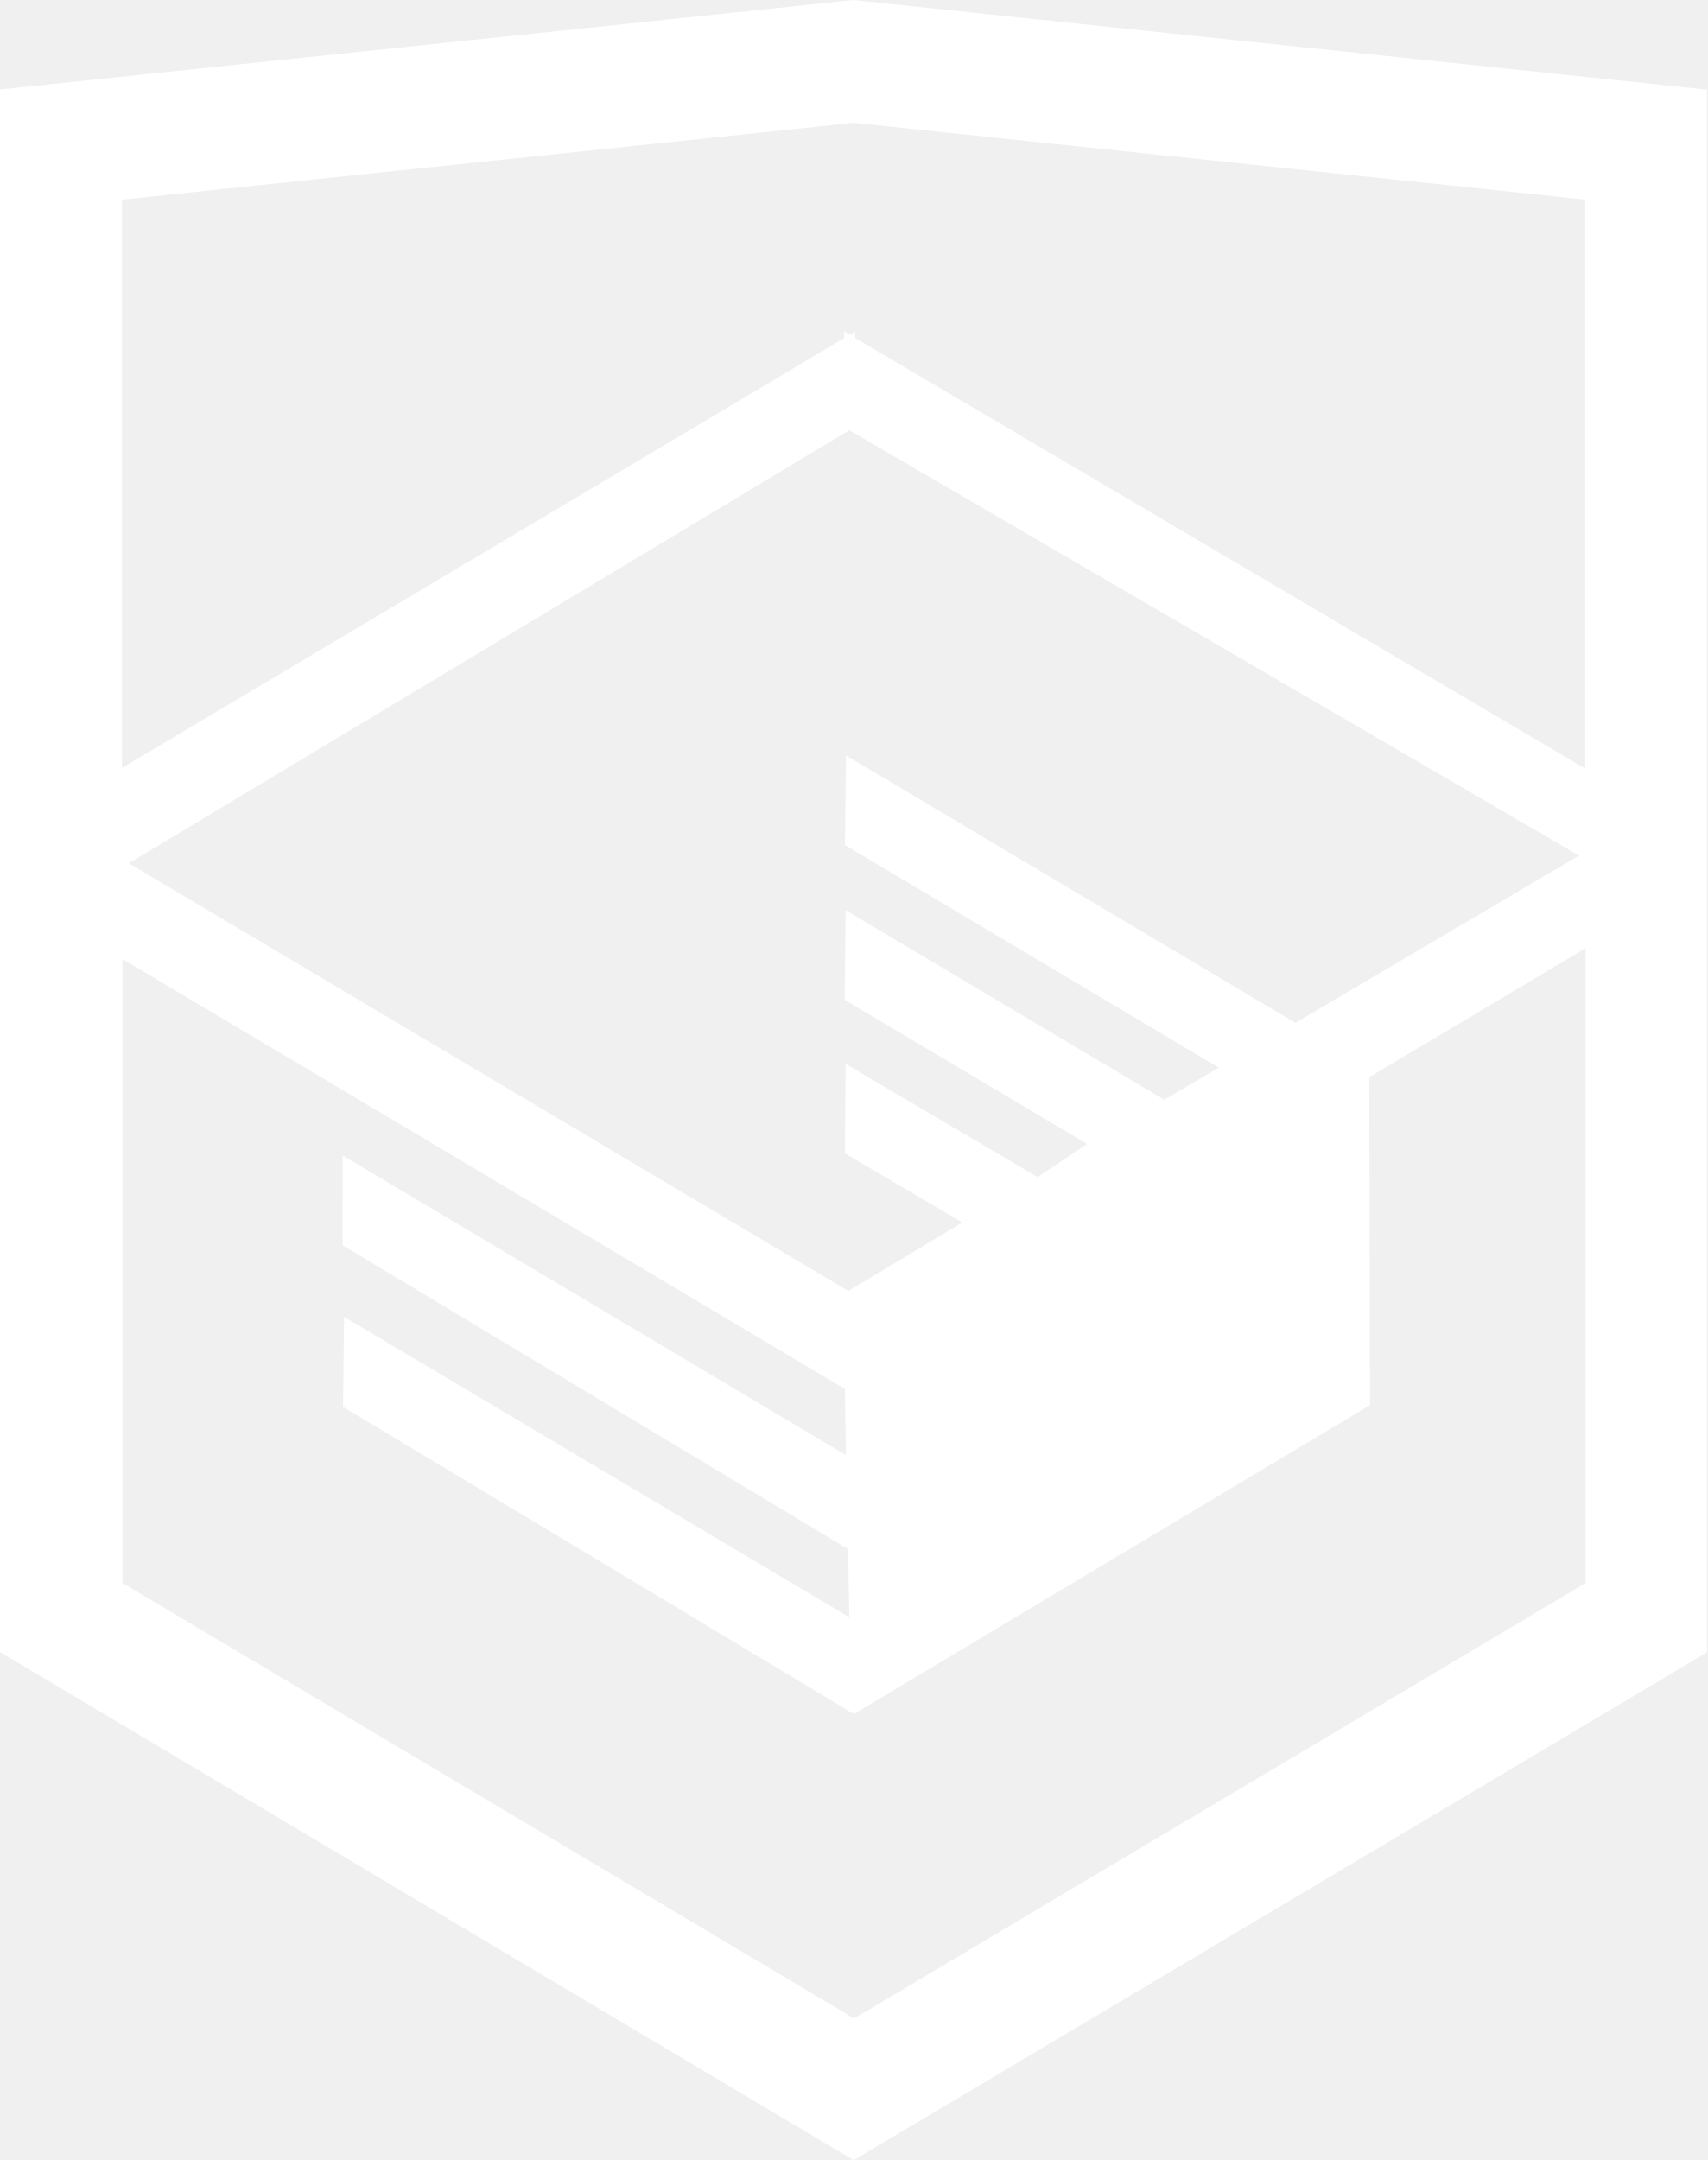
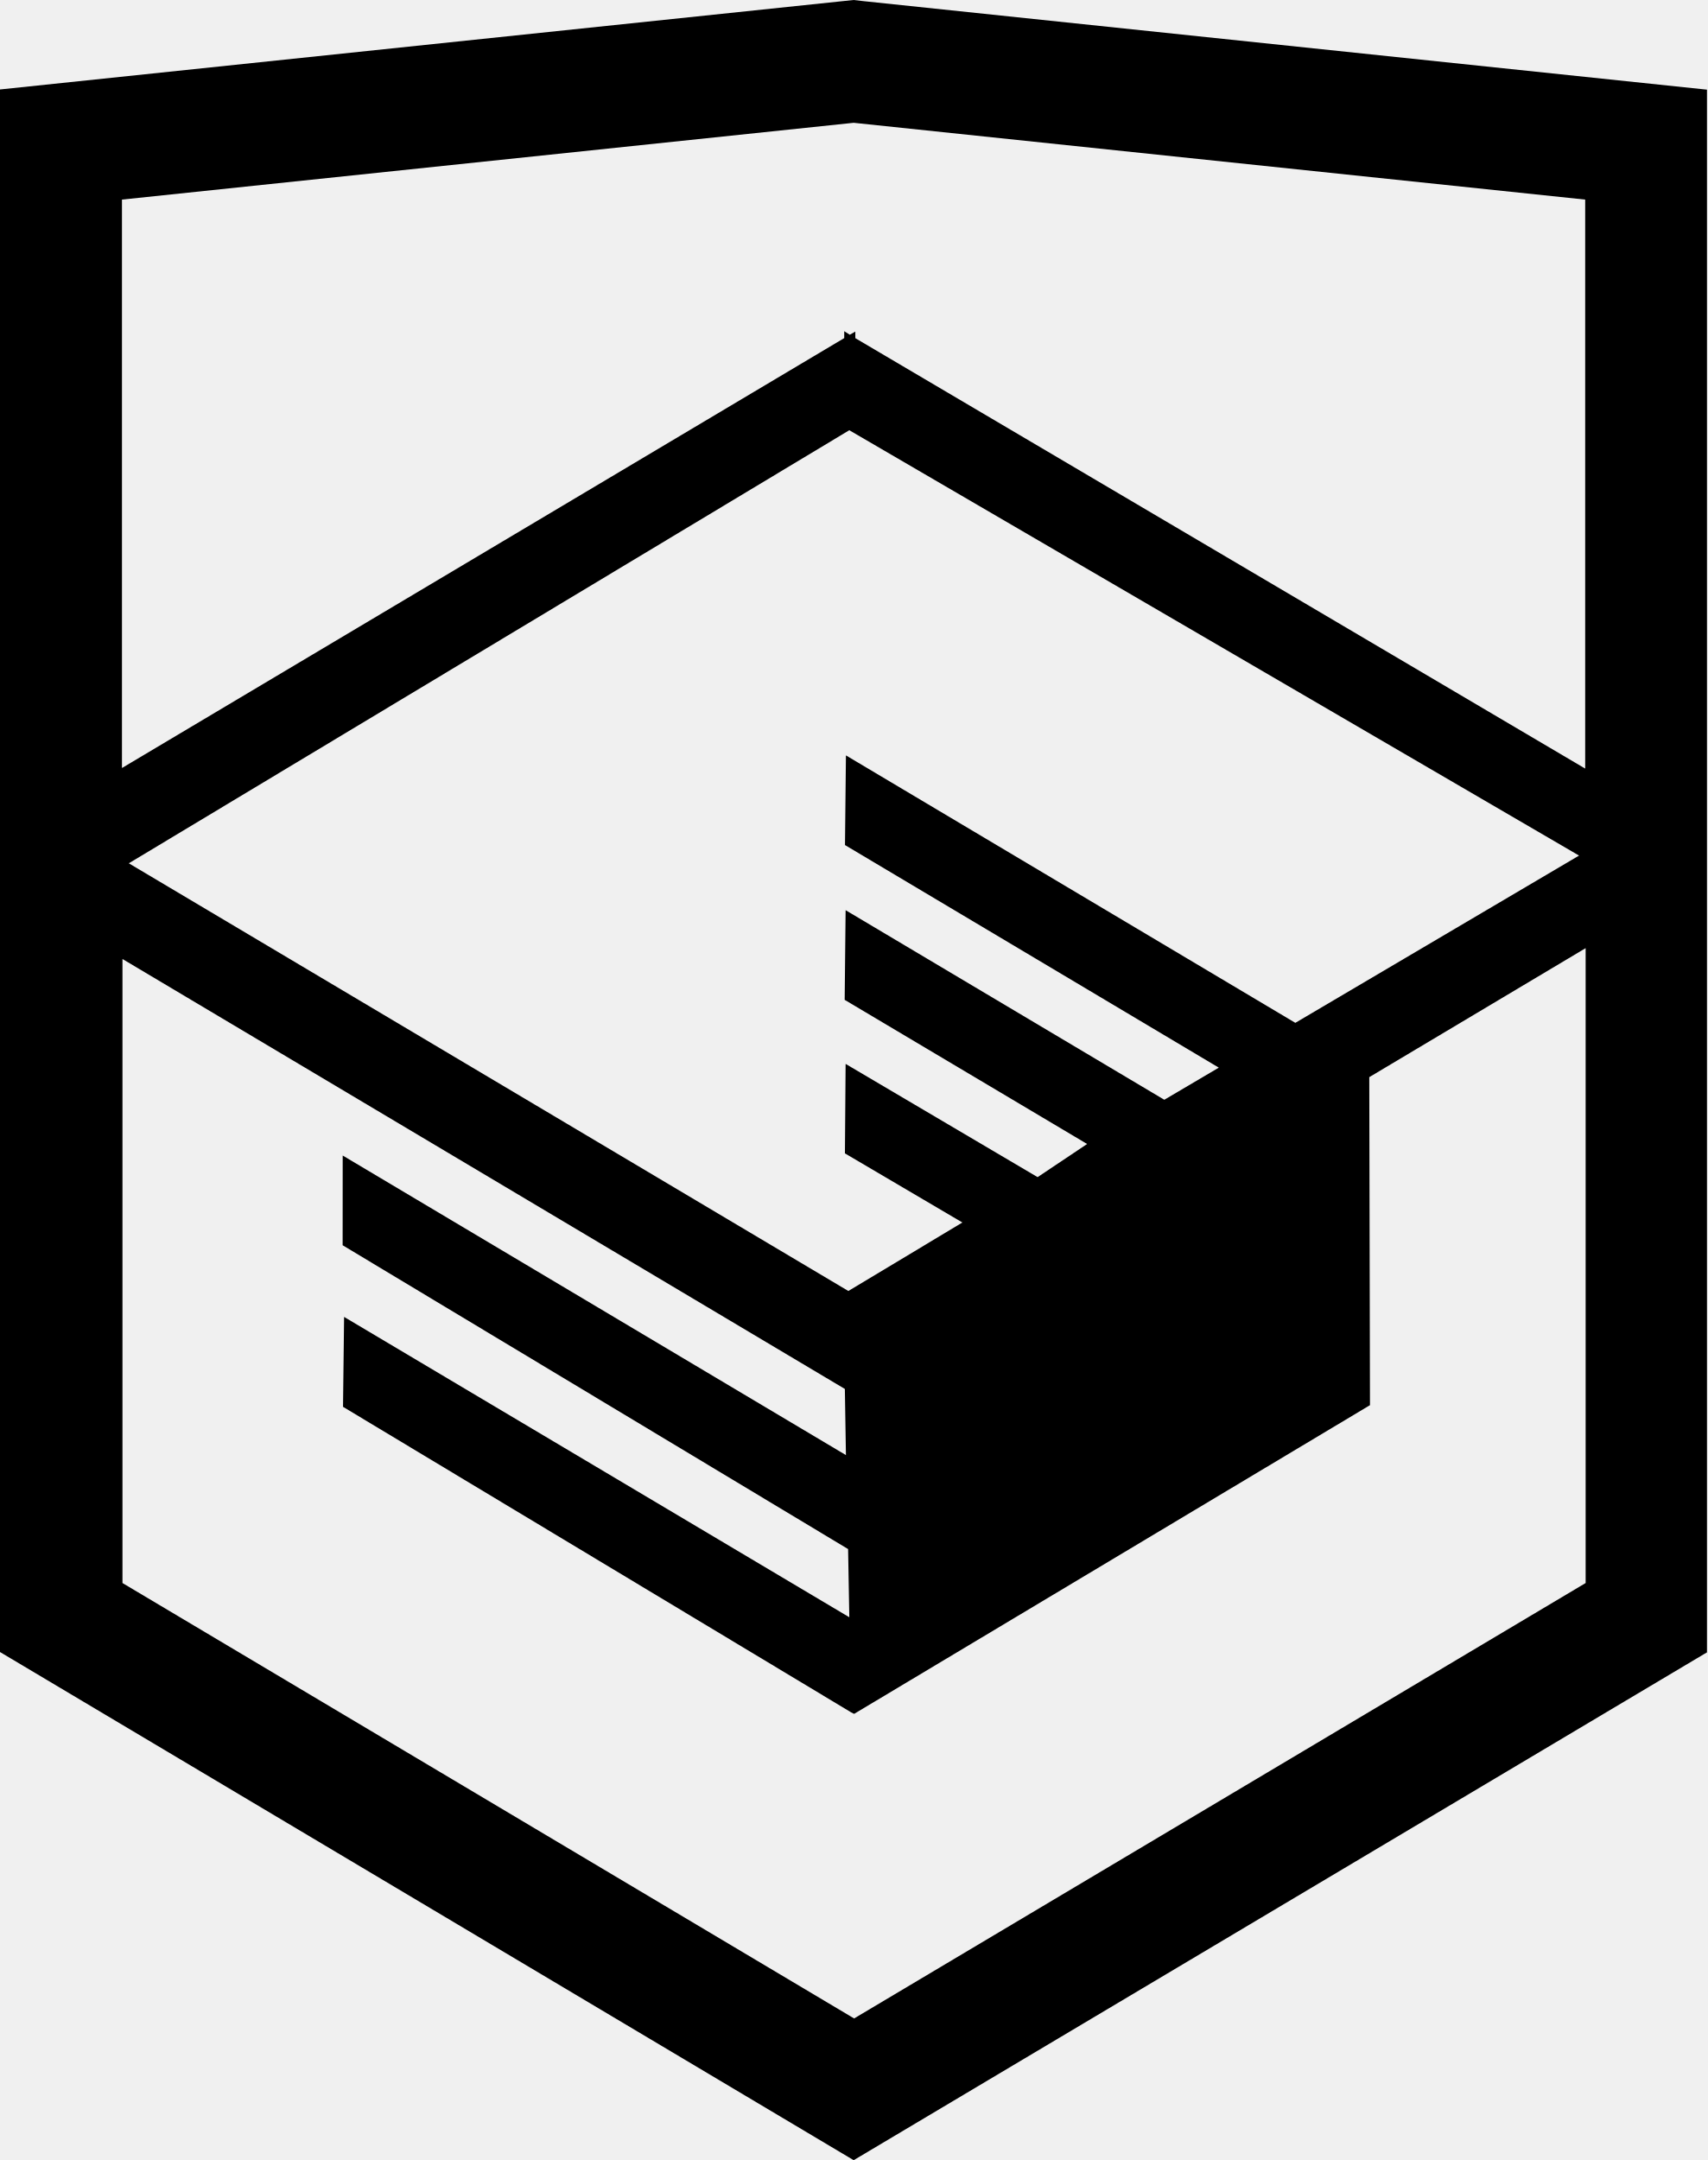
<svg xmlns="http://www.w3.org/2000/svg" viewBox="0 0 26.945 34.09">
-   <path d="m13.62.017l-.147-.017-13.473 1.412v24.661l13.474 8.02 13.426-7.99.042-.024v-24.664m-1.922 10.715l-11.52-6.793v-.104l-.087.05-.088-.056v.109l-11.4 6.785v-8.971l11.549-1.212 11.546 1.212v8.98m-11.615-5.34l11.518 6.713-4.478 2.64-7.093-4.221-.015 1.415 5.9 3.513-.86.507-5.03-2.992-.015 1.415 3.827 2.275-.782.523-3.03-1.787-.011 1.412 1.854 1.091-1.8 1.081-11.357-6.75m-.109 1.505l11.411 6.791.017 1.044-7.943-4.728-.001 1.416 7.978 4.795.019 1.076-7.974-4.74-.017 1.419 8.02 4.822.047.024 8.142-4.872-.011-5.177 3.415-2.036v10.02l-11.546 6.872-11.548-6.872v-9.851" fill="#fff" />
+   <path d="m13.62.017l-.147-.017-13.473 1.412v24.661l13.474 8.02 13.426-7.99.042-.024v-24.664m-1.922 10.715l-11.52-6.793v-.104l-.087.05-.088-.056v.109l-11.4 6.785v-8.971l11.549-1.212 11.546 1.212v8.98m-11.615-5.34l11.518 6.713-4.478 2.64-7.093-4.221-.015 1.415 5.9 3.513-.86.507-5.03-2.992-.015 1.415 3.827 2.275-.782.523-3.03-1.787-.011 1.412 1.854 1.091-1.8 1.081-11.357-6.75m-.109 1.505l11.411 6.791.017 1.044-7.943-4.728-.001 1.416 7.978 4.795.019 1.076-7.974-4.74-.017 1.419 8.02 4.822.047.024 8.142-4.872-.011-5.177 3.415-2.036v10.02l-11.546 6.872-11.548-6.872v-9.851" />
</svg>
